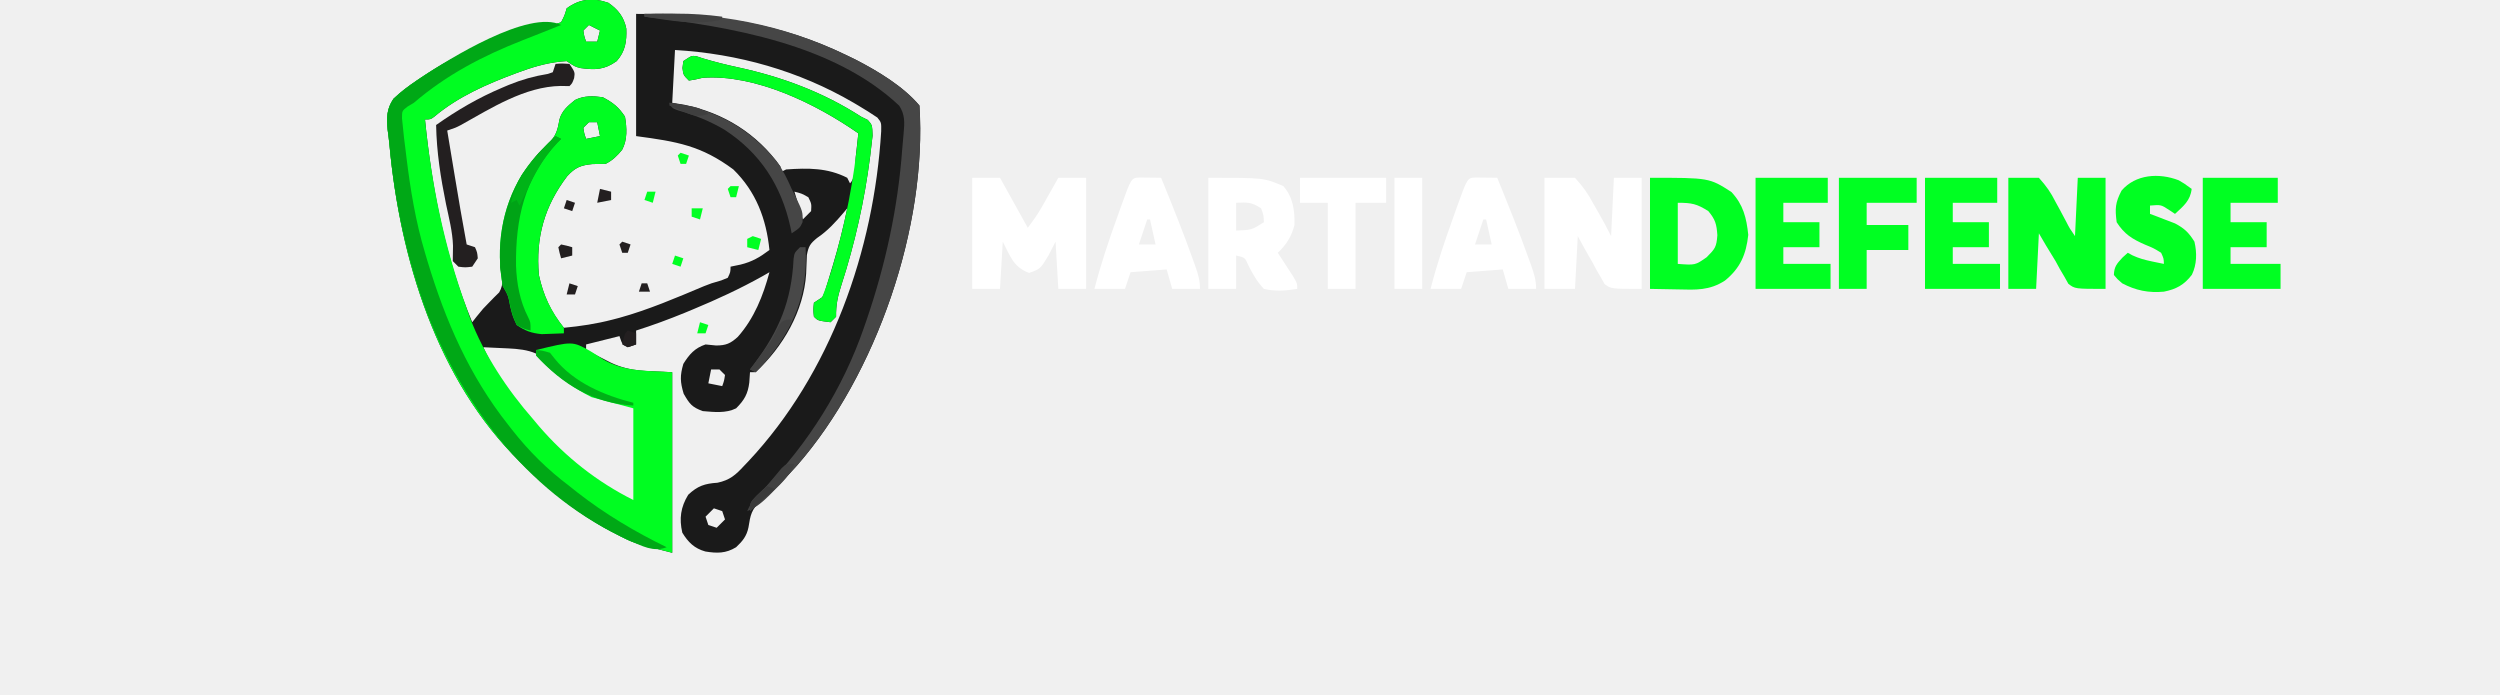
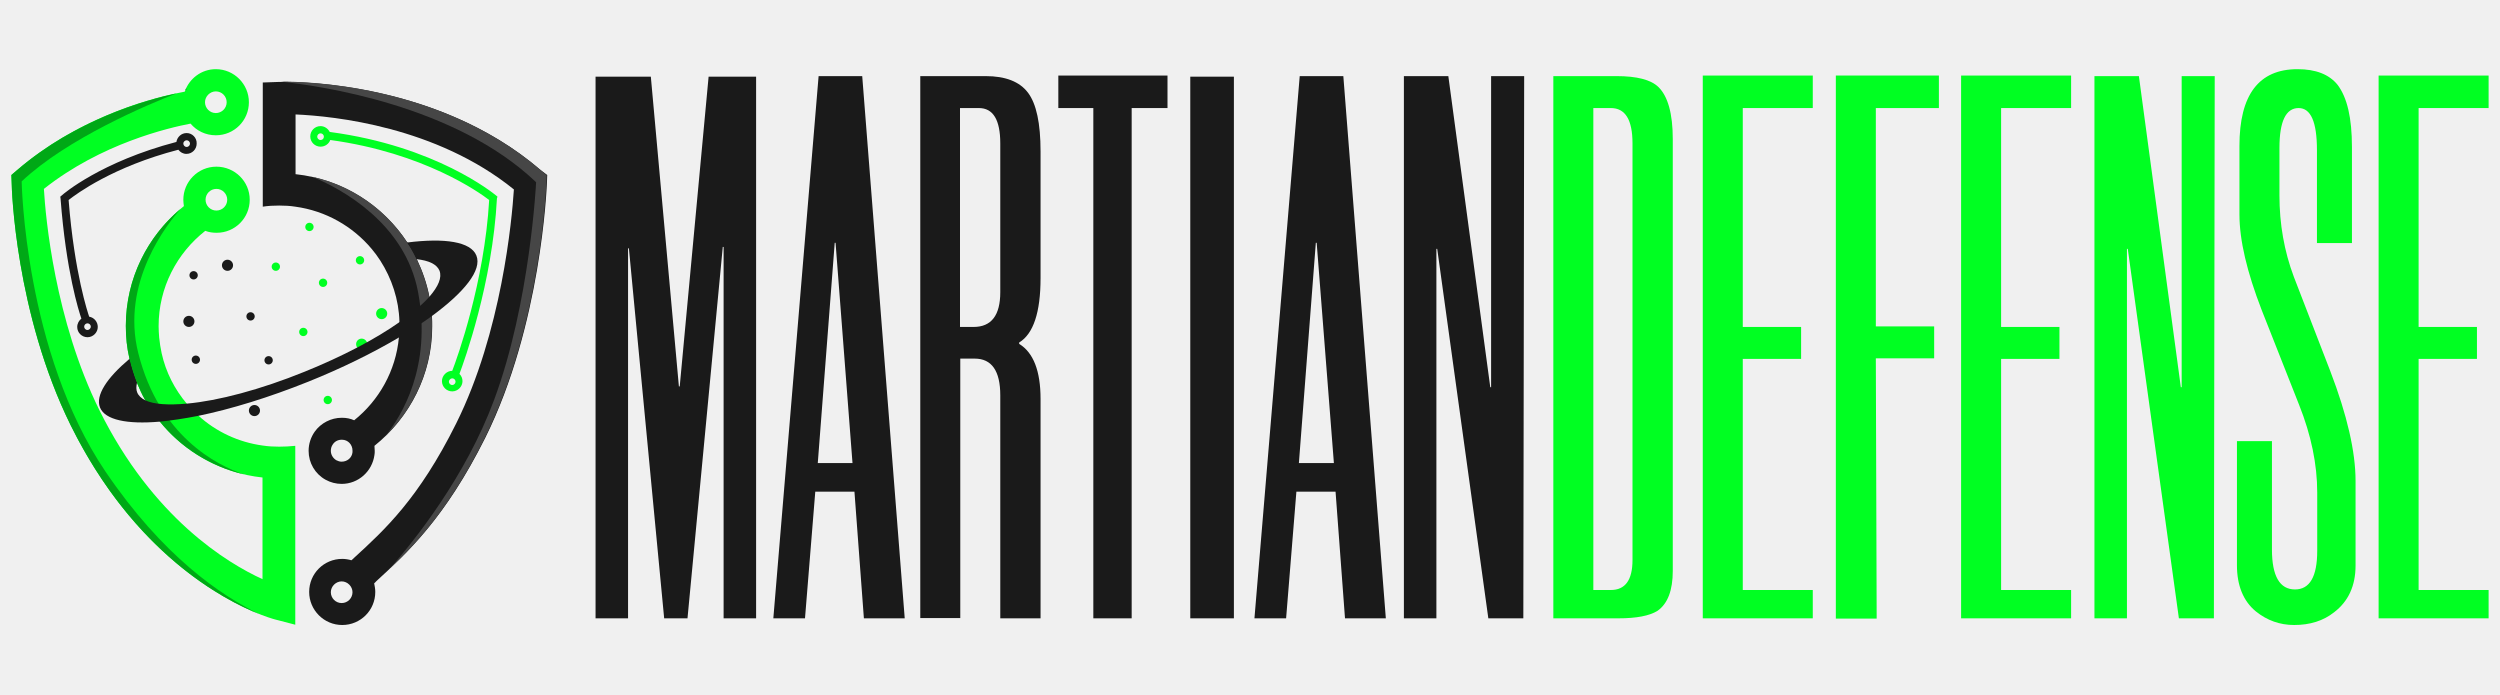
- <svg xmlns="http://www.w3.org/2000/svg" version="1.1" width="900" height="250">
+ <svg xmlns="http://www.w3.org/2000/svg" version="1.1" id="Layer_1" x="0px" y="0px" width="900px" height="250px" viewBox="0 0 900 250" style="enable-background:new 0 0 900 250;" xml:space="preserve">
+   <style type="text/css">
+ 	.st0{fill:#1A1A1A;}
+ 	.st1{fill:#00FF22;}
+ 	.st2{fill:#00A816;}
+ 	.st3{fill:#464646;}
+ </style>
  <g>
-     <path d="M0 0 C3.491 2.413 5.61 5.095 6.469 9.289 C6.654 13.901 6.139 17.443 3 21 C-1.45 24.179 -4.752 24.193 -9.949 23.52 C-12 23 -12 23 -15 21 C-20.681 21.331 -25.672 22.632 -31 24.562 C-32.09 24.954 -32.09 24.954 -33.203 25.354 C-43.578 29.197 -54.099 33.788 -62.617 40.969 C-64 42 -64 42 -66 42 C-63.456 67.247 -58.77 91.464 -49 115 C-48.227 114.01 -48.227 114.01 -47.438 113 C-45 110 -45 110 -43.141 108.133 C-42.496 107.47 -41.852 106.808 -41.188 106.125 C-40.562 105.509 -39.937 104.893 -39.293 104.258 C-37.399 100.95 -38.314 98.687 -39 95 C-39.233 79.246 -35.429 66.143 -25 54 C-23.891 52.921 -22.768 51.855 -21.625 50.812 C-18.69 47.668 -18.313 45.96 -17.559 41.898 C-16.627 38.732 -14.479 37.045 -12 35 C-8.787 33.394 -5.485 33.521 -2 34 C1.752 36.015 3.636 37.455 6 41 C6.666 45.075 6.945 49.244 4.949 52.953 C3.187 55.095 1.492 56.754 -1 58 C-2.562 58.026 -4.125 58.046 -5.688 58.062 C-9.912 58.464 -11.944 59.291 -14.812 62.438 C-23.029 73.251 -26.174 84.493 -25 98 C-23.407 105.338 -20.743 111.202 -16 117 C-10.015 116.429 -4.317 115.58 1.5 114.062 C2.292 113.856 3.083 113.65 3.899 113.438 C14.414 110.536 24.43 106.225 34.471 102.006 C37 101 37 101 40.668 99.949 C41.438 99.636 42.207 99.323 43 99 C43.969 96.968 43.969 96.968 44 95 C45.794 94.629 45.794 94.629 47.625 94.25 C51.794 93.226 54.582 91.563 58 89 C56.868 77.815 53.179 67.997 45 60 C33.403 51.409 24.773 49.97 10 48 C10 33.48 10 18.96 10 4 C37.829 4 61.244 6.95 86 19 C86.996 19.483 87.993 19.967 89.02 20.465 C96.968 24.57 106.185 30.067 112 37 C114.871 80.455 96.496 133.916 67.941 166.559 C63.845 171.113 59.777 175.541 54.875 179.25 C51.475 182.503 51.155 184.398 50.445 188.883 C49.777 192.061 48.333 193.801 46 196 C42.28 198.274 39.111 198.217 34.93 197.539 C30.955 196.429 28.73 194.195 26.625 190.75 C25.471 185.672 26.04 181.577 28.75 177.125 C32.117 173.945 34.699 173.086 39.305 172.781 C43.729 171.846 45.848 169.959 48.812 166.75 C49.325 166.214 49.838 165.677 50.366 165.124 C80.044 133.492 95.617 89.149 98.227 46.277 C98.286 43.113 98.286 43.113 96.848 41.32 C94.594 39.811 92.342 38.372 90 37 C89.42 36.657 88.84 36.314 88.243 35.96 C68.6 24.498 46.702 18.335 24 17 C23.67 23.27 23.34 29.54 23 36 C24.402 36.227 25.805 36.454 27.25 36.688 C41.477 39.601 53.534 47.058 62 59 C62 59.66 62 60.32 62 61 C62.66 60.67 63.32 60.34 64 60 C71.875 59.463 78.885 59.373 86 63 C86.33 63.66 86.66 64.32 87 65 C89.145 62.855 88.74 58.416 89.062 55.438 C89.153 54.631 89.244 53.825 89.338 52.994 C89.562 50.997 89.782 48.998 90 47 C74.765 36.381 52.982 25.676 34 27 C33.093 27.206 32.185 27.413 31.25 27.625 C30.136 27.811 30.136 27.811 29 28 C27 26 27 26 26.688 23.5 C26.791 22.675 26.894 21.85 27 21 C30 19 30 19 31.75 19.25 C32.492 19.497 33.235 19.745 34 20 C38.205 21.254 42.402 22.328 46.694 23.241 C62.54 26.681 77.345 32.19 91 41 C92.191 41.59 92.191 41.59 93.406 42.191 C95 44 95 44 95.129 47.824 C94.966 49.448 94.775 51.069 94.562 52.688 C94.459 53.566 94.356 54.444 94.249 55.35 C92.246 71.095 88.789 86.58 83.88 101.67 C82.601 105.646 81.913 108.79 82 113 C81.34 113.66 80.68 114.32 80 115 C75.444 114.444 75.444 114.444 74 113 C73.75 110.562 73.75 110.562 74 108 C74.99 107.34 75.98 106.68 77 106 C77.908 104.212 77.908 104.212 78.5 102.105 C78.746 101.32 78.992 100.535 79.246 99.726 C79.495 98.888 79.744 98.051 80 97.188 C80.391 95.913 80.391 95.913 80.79 94.612 C82.842 87.806 84.574 80.967 86 74 C85.576 74.508 85.152 75.016 84.715 75.539 C81.704 79.073 78.978 82.079 75.125 84.688 C72.674 86.699 72.067 87.639 71.48 90.805 C71.366 93.034 71.278 95.265 71.215 97.496 C70.388 110.981 62.851 123.928 53 133 C52.34 133 51.68 133 51 133 C50.917 134.217 50.835 135.434 50.75 136.688 C50.247 140.795 48.97 143.03 46 146 C42.305 147.847 38.041 147.338 34 147 C30.075 145.58 29.223 144.386 27.125 140.75 C25.846 136.486 25.759 134.265 27 130 C29.13 126.591 31.089 124.304 35 123 C36.856 123.186 36.856 123.186 38.75 123.375 C42.314 123.388 44.003 122.663 46.625 120.25 C52.501 113.634 55.752 105.442 58 97 C57.196 97.461 56.391 97.923 55.562 98.398 C47.471 102.927 39.187 106.754 30.625 110.312 C29.111 110.943 29.111 110.943 27.566 111.585 C21.773 113.96 15.963 116.093 10 118 C10 119.65 10 121.3 10 123 C8.515 123.495 8.515 123.495 7 124 C5 123 5 123 4 120 C0.04 120.99 -3.92 121.98 -8 123 C-8 123.66 -8 124.32 -8 125 C-6.086 125.984 -4.169 126.962 -2.25 127.938 C-1.183 128.483 -0.115 129.028 0.984 129.59 C8.425 133.069 14.013 132.401 23 133 C23 154.45 23 175.9 23 198 C9.008 194.502 9.008 194.502 3.062 191.375 C2.39 191.028 1.717 190.681 1.024 190.323 C-10.669 184.141 -20.553 176.188 -30 167 C-30.563 166.459 -31.125 165.917 -31.705 165.359 C-61.697 136.06 -75.075 91.99 -78.788 51.228 C-78.963 49.385 -79.198 47.549 -79.449 45.715 C-79.822 41.374 -79.861 38.271 -77.367 34.59 C-74.735 32.06 -72.026 30.047 -69 28 C-68.405 27.595 -67.81 27.191 -67.196 26.774 C-52.909 17.26 -36.591 10.192 -19.52 7.863 C-18.688 7.578 -17.857 7.294 -17 7 C-15.74 4.573 -15.74 4.573 -15 2 C-10.223 -1.495 -5.509 -1.905 0 0 Z M-7 8 C-7.66 8.66 -8.32 9.32 -9 10 C-8.681 12.108 -8.681 12.108 -8 14 C-6.68 14 -5.36 14 -4 14 C-3.67 12.68 -3.34 11.36 -3 10 C-4.32 9.34 -5.64 8.68 -7 8 Z M-7 43 C-7.66 43.66 -8.32 44.32 -9 45 C-8.681 47.108 -8.681 47.108 -8 49 C-6.35 48.67 -4.7 48.34 -3 48 C-3.33 46.35 -3.66 44.7 -4 43 C-4.99 43 -5.98 43 -7 43 Z M67 68 C67.99 71.3 68.98 74.6 70 78 C70.99 77.01 71.98 76.02 73 75 C73.162 72.394 73.162 72.394 72 70 C69.524 68.625 69.524 68.625 67 68 Z M-45 124 C-34.481 147.373 -15.312 166.704 7 179 C7.99 179.33 8.98 179.66 10 180 C10 168.78 10 157.56 10 146 C5.605 144.532 5.605 144.532 1.176 143.176 C-7.775 140.477 -16.224 136.783 -22 129.188 C-26.644 124.022 -34.613 124.615 -41.09 124.191 C-42.38 124.128 -43.671 124.065 -45 124 Z M37 132 C36.67 133.65 36.34 135.3 36 137 C38.475 137.495 38.475 137.495 41 138 C41.681 136.108 41.681 136.108 42 134 C41.34 133.34 40.68 132.68 40 132 C39.01 132 38.02 132 37 132 Z M38 182 C37.01 182.99 36.02 183.98 35 185 C35.33 185.99 35.66 186.98 36 188 C36.99 188.33 37.98 188.66 39 189 C39.99 188.01 40.98 187.02 42 186 C41.67 185.01 41.34 184.02 41 183 C40.01 182.67 39.02 182.34 38 182 Z " fill="#1A1A1A" transform="translate(219,1)" />
-     <path d="M0 0 C3.491 2.413 5.61 5.095 6.469 9.289 C6.654 13.901 6.139 17.443 3 21 C-1.45 24.179 -4.752 24.193 -9.949 23.52 C-12 23 -12 23 -15 21 C-20.681 21.331 -25.672 22.632 -31 24.562 C-32.09 24.954 -32.09 24.954 -33.203 25.354 C-43.578 29.197 -54.099 33.788 -62.617 40.969 C-64 42 -64 42 -66 42 C-63.618 65.644 -59.093 87.645 -51 110 C-50.613 111.105 -50.227 112.209 -49.828 113.348 C-44.779 126.647 -36.343 139.344 -27 150 C-26.317 150.815 -25.634 151.629 -24.93 152.469 C-15.43 163.501 -4.032 172.484 9 179 C9 168.11 9 157.22 9 146 C4.05 144.68 -0.9 143.36 -6 142 C-13.611 138.15 -20.138 133.236 -26 127 C-26 126.34 -26 125.68 -26 125 C-12.922 121.816 -12.922 121.816 -6.594 125.34 C-4.918 126.372 -3.26 127.433 -1.625 128.527 C6.288 132.966 13.879 132.392 23 133 C23 154.45 23 175.9 23 198 C9.008 194.502 9.008 194.502 3.062 191.375 C2.39 191.028 1.717 190.681 1.024 190.323 C-10.669 184.141 -20.553 176.188 -30 167 C-30.563 166.459 -31.125 165.917 -31.705 165.359 C-61.697 136.06 -75.075 91.99 -78.788 51.228 C-78.963 49.385 -79.198 47.549 -79.449 45.715 C-79.822 41.374 -79.861 38.271 -77.367 34.59 C-74.735 32.06 -72.026 30.047 -69 28 C-68.405 27.595 -67.81 27.191 -67.196 26.774 C-52.909 17.26 -36.591 10.192 -19.52 7.863 C-18.688 7.578 -17.857 7.294 -17 7 C-15.74 4.573 -15.74 4.573 -15 2 C-10.223 -1.495 -5.509 -1.905 0 0 Z M-7 8 C-7.66 8.66 -8.32 9.32 -9 10 C-8.681 12.108 -8.681 12.108 -8 14 C-6.68 14 -5.36 14 -4 14 C-3.67 12.68 -3.34 11.36 -3 10 C-4.32 9.34 -5.64 8.68 -7 8 Z " fill="#00FD21" transform="translate(219,1)" />
-     <path d="M0 0 C3.752 2.015 5.636 3.455 8 7 C8.666 11.075 8.945 15.244 6.949 18.953 C5.187 21.095 3.492 22.754 1 24 C-0.562 24.026 -2.125 24.046 -3.688 24.062 C-7.912 24.464 -9.944 25.291 -12.812 28.438 C-21.029 39.251 -24.174 50.493 -23 64 C-21.391 71.41 -18.641 77.069 -14 83 C-14 83.66 -14 84.32 -14 85 C-15.708 85.082 -17.416 85.14 -19.125 85.188 C-20.076 85.222 -21.028 85.257 -22.008 85.293 C-25.728 84.929 -27.91 84.116 -31 82 C-32.426 78.898 -32.426 78.898 -33.312 75.375 C-34.053 71.379 -34.053 71.379 -36 68 C-38.555 54.159 -36.475 39.956 -29.102 27.895 C-26.24 23.833 -23.297 20.161 -19.625 16.812 C-16.69 13.668 -16.313 11.96 -15.559 7.898 C-14.627 4.732 -12.479 3.045 -10 1 C-6.787 -0.606 -3.485 -0.479 0 0 Z M-5 9 C-5.66 9.66 -6.32 10.32 -7 11 C-6.681 13.108 -6.681 13.108 -6 15 C-4.35 14.67 -2.7 14.34 -1 14 C-1.33 12.35 -1.66 10.7 -2 9 C-2.99 9 -3.98 9 -5 9 Z " fill="#00FD21" transform="translate(217,35)" />
-     <path d="M0 0 C-0.525 0.208 -1.049 0.415 -1.59 0.629 C-3.297 1.308 -5.003 1.992 -6.707 2.68 C-9.095 3.637 -11.488 4.578 -13.887 5.508 C-28.263 11.158 -41.216 17.906 -53 28 C-53.749 28.449 -54.498 28.897 -55.27 29.359 C-57.276 30.907 -57.276 30.907 -57.277 33.617 C-57.165 34.692 -57.053 35.767 -56.938 36.875 C-56.744 38.747 -56.744 38.747 -56.547 40.656 C-56.367 42.104 -56.185 43.552 -56 45 C-55.903 45.81 -55.805 46.619 -55.705 47.453 C-54.273 59.196 -52.39 70.648 -49 82 C-48.709 82.982 -48.418 83.965 -48.118 84.977 C-41.604 106.563 -33.058 126.255 -19 144 C-18.562 144.562 -18.124 145.123 -17.672 145.702 C-11.513 153.534 -4.989 159.977 3 166 C3.911 166.726 4.823 167.451 5.762 168.199 C15.718 175.982 26.637 182.479 38 188 C33.083 189.87 29.245 187.519 24.629 185.637 C-10.353 169.859 -34.548 138.802 -48.285 103.635 C-55.508 84.268 -59.914 63.803 -61.788 43.228 C-61.963 41.385 -62.198 39.549 -62.449 37.715 C-62.822 33.374 -62.861 30.271 -60.367 26.59 C-57.735 24.06 -55.026 22.047 -52 20 C-51.405 19.595 -50.81 19.191 -50.196 18.774 C-40.604 12.386 -11.551 -5.776 0 0 Z " fill="#00A816" transform="translate(202,9)" />
-     <path d="M0 0 C25.745 -0.786 49.786 3.701 73 15 C73.996 15.483 74.993 15.967 76.02 16.465 C83.968 20.57 93.185 26.067 99 33 C101.871 76.45 83.5 129.866 54.977 162.523 C49.679 168.424 44.175 174.005 38 179 C38 176 38 176 40.211 173.613 C41.131 172.751 42.052 171.889 43 171 C58.987 154.713 71.547 134.577 79 113 C79.313 112.101 79.626 111.202 79.949 110.275 C86.791 90.288 91.253 69.808 92.799 48.714 C92.942 46.78 93.116 44.849 93.31 42.92 C93.658 39.156 93.835 36.267 91.707 33.039 C68.143 10.831 30.719 4.566 0 1 C0 0.67 0 0.34 0 0 Z " fill="#464646" transform="translate(232,5)" />
-     <path d="M0 0 C0.743 0.247 1.485 0.495 2.25 0.75 C6.455 2.004 10.652 3.078 14.944 3.991 C30.79 7.431 45.595 12.94 59.25 21.75 C60.044 22.143 60.838 22.536 61.656 22.941 C63.25 24.75 63.25 24.75 63.379 28.574 C63.216 30.198 63.025 31.819 62.812 33.438 C62.709 34.316 62.606 35.194 62.499 36.1 C60.496 51.845 57.039 67.33 52.13 82.42 C50.851 86.396 50.163 89.54 50.25 93.75 C49.59 94.41 48.93 95.07 48.25 95.75 C43.694 95.194 43.694 95.194 42.25 93.75 C42 91.312 42 91.312 42.25 88.75 C43.24 88.09 44.23 87.43 45.25 86.75 C46.354 84.014 47.276 81.378 48.125 78.562 C48.382 77.726 48.639 76.89 48.903 76.028 C53.613 60.23 56.774 44.163 58.25 27.75 C43.015 17.131 21.232 6.426 2.25 7.75 C1.343 7.956 0.435 8.162 -0.5 8.375 C-1.242 8.499 -1.985 8.623 -2.75 8.75 C-4.75 6.75 -4.75 6.75 -5.062 4.25 C-4.959 3.425 -4.856 2.6 -4.75 1.75 C-1.75 -0.25 -1.75 -0.25 0 0 Z " fill="#00FF22" transform="translate(250.75,20.25)" />
-     <path d="M0 0 C2.375 -0.188 2.375 -0.188 5 0 C7 3 7 3 6.688 5.125 C6 7 6 7 5 8 C3.445 7.973 3.445 7.973 1.859 7.945 C-10.998 8.127 -23.238 15.961 -34.153 22.048 C-36 23 -36 23 -39 24 C-38.326 28.071 -37.65 32.142 -36.974 36.213 C-36.744 37.593 -36.516 38.973 -36.287 40.353 C-34.924 48.581 -33.526 56.8 -32 65 C-31.01 65.33 -30.02 65.66 -29 66 C-28.188 67.875 -28.188 67.875 -28 70 C-28.66 70.99 -29.32 71.98 -30 73 C-32.5 73.312 -32.5 73.312 -35 73 C-35.66 72.34 -36.32 71.68 -37 71 C-36.985 69.164 -36.964 67.328 -36.918 65.493 C-37.085 60.392 -38.39 55.417 -39.438 50.438 C-41.366 40.92 -42.824 31.717 -43 22 C-35.407 16.649 -27.763 12.174 -19.188 8.562 C-18.412 8.233 -17.637 7.904 -16.839 7.564 C-12.18 5.666 -7.715 4.402 -2.743 3.605 C-2.168 3.406 -1.593 3.206 -1 3 C-0.67 2.01 -0.34 1.02 0 0 Z " fill="#231F20" transform="translate(200,23)" />
-     <path d="M0 0 C0.66 0.33 1.32 0.66 2 1 C1.564 1.438 1.129 1.877 0.68 2.328 C-11.189 14.968 -14.442 29.825 -14.227 46.68 C-14.005 53.034 -12.831 59.449 -9.898 65.137 C-9 67 -9 67 -9 70 C-11.359 69.41 -11.359 69.41 -14 68 C-15.328 64.996 -15.328 64.996 -16.25 61.438 C-17.024 57.409 -17.024 57.409 -19 54 C-21.555 40.159 -19.475 25.956 -12.102 13.895 C-8.504 8.788 -4.582 4.239 0 0 Z " fill="#00A316" transform="translate(200,49)" />
-     <path d="M0 0 C15.921 2.1 28.227 8.611 38.543 21.004 C40.84 24.151 42.437 27.446 44 31 C44.384 31.768 44.768 32.537 45.164 33.328 C48.017 39.19 48.017 39.19 47.938 42.938 C47 45 47 45 44 47 C43.853 46.261 43.706 45.523 43.555 44.762 C40.234 29.744 32.706 18.05 19.688 9.625 C14.397 6.534 9.158 4.439 3.266 2.789 C1 2 1 2 0 0 Z " fill="#464646" transform="translate(241,37)" />
-     <path d="M0 0 C0.66 0 1.32 0 2 0 C2.983 16.683 -2.075 29.154 -12.938 41.688 C-13.951 42.799 -14.968 43.906 -16 45 C-16.66 44.67 -17.32 44.34 -18 44 C-17.469 43.299 -16.938 42.597 -16.391 41.875 C-7.495 29.927 -3.03 19.256 -2.309 4.18 C-2 2 -2 2 0 0 Z " fill="#484848" transform="translate(288,89)" />
-     <path d="M0 0 C2.25 0.188 2.25 0.188 5 1 C5.557 1.701 6.114 2.402 6.688 3.125 C13.647 11.777 24.483 16.315 35 19 C35 19.33 35 19.66 35 20 C20.768 19.288 9.502 12.387 0 2 C0 1.34 0 0.68 0 0 Z " fill="#00B017" transform="translate(193,126)" />
-     <path d="M0 0 C0.66 0.33 1.32 0.66 2 1 C1.564 1.438 1.129 1.877 0.68 2.328 C-4.612 7.964 -7.779 14.019 -11 21 C-11.661 22.336 -12.326 23.67 -13 25 C-13.33 24.34 -13.66 23.68 -14 23 C-14.66 23.33 -15.32 23.66 -16 24 C-14.269 14.263 -7.071 6.541 0 0 Z " fill="#00B317" transform="translate(200,49)" />
-     <path d="M0 0 C-1.423 4.056 -3.386 7.175 -5.938 10.625 C-6.972 12.037 -6.972 12.037 -8.027 13.477 C-9.597 15.484 -11.143 17.266 -13 19 C-13.66 18.67 -14.32 18.34 -15 18 C-14.457 17.276 -13.915 16.551 -13.355 15.805 C-12.64 14.838 -11.925 13.871 -11.188 12.875 C-10.48 11.924 -9.772 10.972 -9.043 9.992 C-6.921 7.034 -6.921 7.034 -5.363 3.695 C-3.844 0.693 -3.344 0 0 0 Z " fill="#414141" transform="translate(285,115)" />
-     <path d="M0 0 C-1.602 3.976 -4.374 6.671 -7.375 9.625 C-7.857 10.115 -8.339 10.605 -8.836 11.109 C-11.372 13.632 -13.662 15.655 -17 17 C-15.428 13.142 -12.955 10.89 -10 8 C-8.197 5.873 -6.413 3.734 -4.648 1.574 C-3 0 -3 0 0 0 Z " fill="#414141" transform="translate(286,167)" />
-     <path d="M0 0 C2.979 -0.027 5.958 -0.047 8.938 -0.062 C9.768 -0.071 10.599 -0.079 11.455 -0.088 C17.052 -0.11 22.447 0.288 28 1 C28 1.33 28 1.66 28 2 C18.698 4.326 9.309 2.358 0 1 C0 0.67 0 0.34 0 0 Z " fill="#414141" transform="translate(232,5)" />
-     <path d="M0 0 C1.772 0.283 3.543 0.577 5.312 0.875 C6.299 1.037 7.285 1.2 8.301 1.367 C11 2 11 2 14 4 C10.31 5.371 8.291 4.6 4.75 3.062 C3.858 2.682 2.966 2.302 2.047 1.91 C1.371 1.61 0.696 1.309 0 1 C0 0.67 0 0.34 0 0 Z " fill="#3F3F3F" transform="translate(241,37)" />
-     <path d="M0 0 C0.99 0.33 1.98 0.66 3 1 C3 2.32 3 3.64 3 5 C2.01 5.33 1.02 5.66 0 6 C-0.66 5.67 -1.32 5.34 -2 5 C-1.125 1.125 -1.125 1.125 0 0 Z " fill="#231F20" transform="translate(226,119)" />
-     <path d="M0 0 C0.99 0.33 1.98 0.66 3 1 C0.03 3.64 -2.94 6.28 -6 9 C-6 6 -6 6 -3.562 3.375 C-2.717 2.591 -1.871 1.808 -1 1 C-0.67 0.67 -0.34 0.34 0 0 Z " fill="#3A3A3A" transform="translate(276,175)" />
-     <path d="M0 0 C1.98 0.495 1.98 0.495 4 1 C4 1.99 4 2.98 4 4 C2.35 4.33 0.7 4.66 -1 5 C-0.67 3.35 -0.34 1.7 0 0 Z " fill="#231F20" transform="translate(216,68)" />
-     <path d="M0 0 C2.062 0.438 2.062 0.438 4 1 C4 1.99 4 2.98 4 4 C2.68 4.33 1.36 4.66 0 5 C-0.562 3.062 -0.562 3.062 -1 1 C-0.67 0.67 -0.34 0.34 0 0 Z " fill="#231F20" transform="translate(202,88)" />
-     <path d="M0 0 C0.99 0.33 1.98 0.66 3 1 C2.67 2.32 2.34 3.64 2 5 C0.68 4.67 -0.64 4.34 -2 4 C-2 3.01 -2 2.02 -2 1 C-1.34 0.67 -0.68 0.34 0 0 Z " fill="#00FF22" transform="translate(271,85)" />
-     <path d="M0 0 C1.32 0 2.64 0 4 0 C3.67 1.32 3.34 2.64 3 4 C2.01 3.67 1.02 3.34 0 3 C0 2.01 0 1.02 0 0 Z " fill="#00FF22" transform="translate(249,75)" />
-     <path d="M0 0 C0.99 0.33 1.98 0.66 3 1 C2.67 1.99 2.34 2.98 2 4 C1.01 4 0.02 4 -1 4 C-0.67 2.68 -0.34 1.36 0 0 Z " fill="#00FF22" transform="translate(252,116)" />
-     <path d="M0 0 C0.99 0.33 1.98 0.66 3 1 C2.67 1.99 2.34 2.98 2 4 C1.01 4 0.02 4 -1 4 C-0.67 2.68 -0.34 1.36 0 0 Z " fill="#231F20" transform="translate(205,102)" />
-     <path d="M0 0 C0.99 0 1.98 0 3 0 C2.67 1.32 2.34 2.64 2 4 C1.01 3.67 0.02 3.34 -1 3 C-0.67 2.01 -0.34 1.02 0 0 Z " fill="#00FF22" transform="translate(233,69)" />
-     <path d="M0 0 C0.99 0.33 1.98 0.66 3 1 C2.67 1.99 2.34 2.98 2 4 C1.01 3.67 0.02 3.34 -1 3 C-0.67 2.01 -0.34 1.02 0 0 Z " fill="#00FF22" transform="translate(243,92)" />
-     <path d="M0 0 C0.99 0.33 1.98 0.66 3 1 C2.67 1.99 2.34 2.98 2 4 C1.01 3.67 0.02 3.34 -1 3 C-0.67 2.01 -0.34 1.02 0 0 Z " fill="#231F20" transform="translate(204,72)" />
-     <path d="M0 0 C0.99 0 1.98 0 3 0 C2.67 1.32 2.34 2.64 2 4 C1.34 4 0.68 4 0 4 C-0.33 3.01 -0.66 2.02 -1 1 C-0.67 0.67 -0.34 0.34 0 0 Z " fill="#00FF22" transform="translate(263,67)" />
-     <path d="M0 0 C0.66 0 1.32 0 2 0 C2.33 0.99 2.66 1.98 3 3 C1.68 3 0.36 3 -1 3 C-0.67 2.01 -0.34 1.02 0 0 Z " fill="#231F20" transform="translate(231,102)" />
-     <path d="M0 0 C0.99 0.33 1.98 0.66 3 1 C2.67 1.99 2.34 2.98 2 4 C1.34 4 0.68 4 0 4 C-0.33 3.01 -0.66 2.02 -1 1 C-0.67 0.67 -0.34 0.34 0 0 Z " fill="#231F20" transform="translate(224,87)" />
-     <path d="M0 0 C0.99 0.33 1.98 0.66 3 1 C2.67 1.99 2.34 2.98 2 4 C1.34 4 0.68 4 0 4 C-0.33 3.01 -0.66 2.02 -1 1 C-0.67 0.67 -0.34 0.34 0 0 Z " fill="#00FF22" transform="translate(245,55)" />
-   </g>
-   <g transform="translate(350, -150)">
-     <path d="M0 0 C3.3 0 6.6 0 10 0 C13.3 5.94 16.6 11.88 20 18 C21.905 15.461 23.513 13.255 25.043 10.547 C25.57 9.619 25.57 9.619 26.107 8.672 C26.464 8.038 26.82 7.403 27.188 6.75 C27.74 5.775 27.74 5.775 28.303 4.781 C29.204 3.189 30.102 1.595 31 0 C34.3 0 37.6 0 41 0 C41 13.2 41 26.4 41 40 C37.7 40 34.4 40 31 40 C30.67 34.39 30.34 28.78 30 23 C29.154 24.65 28.309 26.3 27.438 28 C24.513 32.817 24.513 32.817 20.5 34.25 C14.899 32.25 13.66 28.191 11 23 C10.67 28.61 10.34 34.22 10 40 C6.7 40 3.4 40 0 40 C0 26.8 0 13.6 0 0 Z " fill="#FFFFFF" transform="translate(0,214)" />
-     <path d="M0 0 C1.375 0.017 1.375 0.017 2.777 0.035 C3.696 0.044 4.616 0.053 5.562 0.062 C6.273 0.074 6.983 0.086 7.715 0.098 C11.711 9.891 15.666 19.694 19.215 29.66 C19.47 30.367 19.724 31.074 19.987 31.802 C21.005 34.704 21.715 36.998 21.715 40.098 C18.415 40.098 15.115 40.098 11.715 40.098 C10.725 36.633 10.725 36.633 9.715 33.098 C3.28 33.593 3.28 33.593 -3.285 34.098 C-3.945 36.078 -4.605 38.058 -5.285 40.098 C-8.915 40.098 -12.545 40.098 -16.285 40.098 C-14.04 31.368 -11.22 22.948 -8.16 14.473 C-7.7 13.182 -7.241 11.892 -6.781 10.602 C-3.023 0.129 -3.023 0.129 0 0 Z M2.715 15.098 C1.725 18.068 0.735 21.038 -0.285 24.098 C1.695 24.098 3.675 24.098 5.715 24.098 C5.055 21.128 4.395 18.158 3.715 15.098 C3.385 15.098 3.055 15.098 2.715 15.098 Z " fill="#FFFFFF" transform="translate(60.28516,213.9023)" />
-     <path d="M0 0 C20 0 20 0 27 3 C30.495 6.961 31.159 11.843 31 17 C29.97 21.12 28.085 24.106 25 27 C25.505 27.771 26.011 28.542 26.531 29.336 C27.181 30.339 27.831 31.342 28.5 32.375 C29.15 33.373 29.799 34.37 30.469 35.398 C32 38 32 38 32 40 C27.821 40.679 24.147 40.964 20 40 C17.521 37.34 16.03 34.747 14.402 31.504 C13.196 28.691 13.196 28.691 10 28 C10 31.96 10 35.92 10 40 C6.7 40 3.4 40 0 40 C0 26.8 0 13.6 0 0 Z M10 9 C10 12.3 10 15.6 10 19 C15.585 18.801 15.585 18.801 20 16 C19.909 13.46 19.909 13.46 19 11 C15.565 8.71 14.015 8.822 10 9 Z " fill="#FFFFFF" transform="translate(85,214)" />
-     <path d="M0 0 C10.23 0 20.46 0 31 0 C31 2.97 31 5.94 31 9 C27.37 9 23.74 9 20 9 C20 19.23 20 29.46 20 40 C16.7 40 13.4 40 10 40 C10 29.77 10 19.54 10 9 C6.7 9 3.4 9 0 9 C0 6.03 0 3.06 0 0 Z " fill="#FFFFFF" transform="translate(118,214)" />
-     <path d="M0 0 C3.3 0 6.6 0 10 0 C10 13.2 10 26.4 10 40 C6.7 40 3.4 40 0 40 C0 26.8 0 13.6 0 0 Z " fill="#FFFFFF" transform="translate(152,214)" />
-     <path d="M0 0 C1.375 0.017 1.375 0.017 2.777 0.035 C3.696 0.044 4.616 0.053 5.562 0.062 C6.273 0.074 6.983 0.086 7.715 0.098 C11.711 9.891 15.666 19.694 19.215 29.66 C19.47 30.367 19.724 31.074 19.987 31.802 C21.005 34.704 21.715 36.998 21.715 40.098 C18.415 40.098 15.115 40.098 11.715 40.098 C10.725 36.633 10.725 36.633 9.715 33.098 C3.28 33.593 3.28 33.593 -3.285 34.098 C-3.945 36.078 -4.605 38.058 -5.285 40.098 C-8.915 40.098 -12.545 40.098 -16.285 40.098 C-14.04 31.368 -11.22 22.948 -8.16 14.473 C-7.7 13.182 -7.241 11.892 -6.781 10.602 C-3.023 0.129 -3.023 0.129 0 0 Z M2.715 15.098 C1.725 18.068 0.735 21.038 -0.285 24.098 C1.695 24.098 3.675 24.098 5.715 24.098 C5.055 21.128 4.395 18.158 3.715 15.098 C3.385 15.098 3.055 15.098 2.715 15.098 Z " fill="#FFFFFF" transform="translate(181.2852,213.9023)" />
-     <path d="M0 0 C3.63 0 7.26 0 11 0 C13.924 3.261 15.632 5.617 17.625 9.375 C18.139 10.264 18.654 11.154 19.184 12.07 C20.871 15.008 22.485 17.97 24 21 C24.33 14.07 24.66 7.14 25 0 C28.3 0 31.6 0 35 0 C35 13.2 35 26.4 35 40 C24 40 24 40 21.65 38.256 C21.205 37.46 20.759 36.664 20.301 35.844 C19.795 34.987 19.289 34.129 18.768 33.246 C18.287 32.34 17.807 31.434 17.312 30.5 C16.79 29.594 16.267 28.688 15.729 27.754 C14.449 25.523 13.219 23.264 12 21 C11.67 27.27 11.34 33.54 11 40 C7.37 40 3.74 40 0 40 C0 26.8 0 13.6 0 0 Z " fill="#FFFFFF" transform="translate(206,214)" />
-     <path d="M0 0 C21.324 0 21.324 0 29.312 5.125 C33.592 9.703 34.729 14.424 35.375 20.562 C34.614 27.537 32.553 32.48 27 37 C21.466 40.614 16.489 40.354 10.125 40.188 C6.784 40.126 3.442 40.064 0 40 C0 26.8 0 13.6 0 0 Z M10 9 C10 16.26 10 23.52 10 31 C16.283 31.48 16.283 31.48 20.375 28.625 C23.448 25.552 23.927 24.972 24.25 20.688 C23.98 16.701 23.537 15.045 21 12 C16.844 9.38 15.057 9 10 9 Z " fill="#00FF22" transform="translate(244,214)" />
-     <path d="M0 0 C8.58 0 17.16 0 26 0 C26 2.97 26 5.94 26 9 C20.72 9 15.44 9 10 9 C10 11.31 10 13.62 10 16 C14.29 16 18.58 16 23 16 C23 18.97 23 21.94 23 25 C18.71 25 14.42 25 10 25 C10 26.98 10 28.96 10 31 C15.61 31 21.22 31 27 31 C27 33.97 27 36.94 27 40 C18.09 40 9.18 40 0 40 C0 26.8 0 13.6 0 0 Z " fill="#00FF22" transform="translate(282,214)" />
-     <path d="M0 0 C9.24 0 18.48 0 28 0 C28 2.97 28 5.94 28 9 C22.06 9 16.12 9 10 9 C10 11.64 10 14.28 10 17 C14.95 17 19.9 17 25 17 C25 19.97 25 22.94 25 26 C20.05 26 15.1 26 10 26 C10 30.62 10 35.24 10 40 C6.7 40 3.4 40 0 40 C0 26.8 0 13.6 0 0 Z " fill="#00FF22" transform="translate(312,214)" />
-     <path d="M0 0 C8.58 0 17.16 0 26 0 C26 2.97 26 5.94 26 9 C20.72 9 15.44 9 10 9 C10 11.31 10 13.62 10 16 C14.29 16 18.58 16 23 16 C23 18.97 23 21.94 23 25 C18.71 25 14.42 25 10 25 C10 26.98 10 28.96 10 31 C15.61 31 21.22 31 27 31 C27 33.97 27 36.94 27 40 C18.09 40 9.18 40 0 40 C0 26.8 0 13.6 0 0 Z " fill="#00FF22" transform="translate(343,214)" />
-     <path d="M0 0 C3.63 0 7.26 0 11 0 C13.76 3.102 15.262 5.221 17.062 8.812 C17.521 9.646 17.979 10.479 18.451 11.338 C19.299 12.884 20.13 14.439 20.938 16.007 C22.074 18.217 22.074 18.217 24 21 C24.33 14.07 24.66 7.14 25 0 C28.3 0 31.6 0 35 0 C35 13.2 35 26.4 35 40 C24 40 24 40 21.605 38.164 C21.138 37.326 20.67 36.488 20.188 35.625 C19.387 34.271 19.387 34.271 18.57 32.891 C18.052 31.937 17.534 30.983 17 30 C15.858 28.122 14.713 26.247 13.562 24.375 C12.294 22.209 12.294 22.209 11 20 C10.67 26.6 10.34 33.2 10 40 C6.7 40 3.4 40 0 40 C0 26.8 0 13.6 0 0 Z " fill="#00FF22" transform="translate(373,214)" />
-     <path d="M0 0 C1.91 1.102 1.91 1.102 4.66 3.102 C4.188 7.35 1.694 9.301 -1.34 12.102 C-2.082 11.607 -2.825 11.112 -3.59 10.602 C-6.403 8.782 -6.403 8.782 -10.34 9.102 C-10.34 10.092 -10.34 11.082 -10.34 12.102 C-9.11 12.556 -9.11 12.556 -7.855 13.02 C-6.778 13.438 -5.7 13.857 -4.59 14.289 C-3.522 14.695 -2.455 15.101 -1.355 15.52 C2.052 17.307 3.629 18.85 5.66 22.102 C6.586 26.132 6.555 30.24 4.742 34.012 C1.962 37.674 -0.914 39.216 -5.34 40.102 C-10.858 40.613 -15.463 39.678 -20.34 37.102 C-22.078 35.617 -22.078 35.617 -23.34 34.102 C-23.243 31.098 -22.321 30.081 -20.277 27.852 C-19.638 27.274 -18.999 26.697 -18.34 26.102 C-17.778 26.408 -17.216 26.715 -16.637 27.031 C-14.276 28.131 -12.135 28.703 -9.59 29.227 C-8.791 29.394 -7.991 29.562 -7.168 29.734 C-6.565 29.856 -5.961 29.977 -5.34 30.102 C-5.394 28.177 -5.394 28.177 -6.34 26.102 C-8.969 24.475 -8.969 24.475 -12.152 23.164 C-16.789 21.136 -19.57 19.404 -22.34 15.102 C-22.964 10.188 -22.872 8.129 -20.59 3.727 C-15.529 -2.177 -7.125 -2.736 0 0 Z " fill="#00FF22" transform="translate(434.3398,214.8984)" />
-     <path d="M0 0 C8.91 0 17.82 0 27 0 C27 2.97 27 5.94 27 9 C21.39 9 15.78 9 10 9 C10 11.31 10 13.62 10 16 C14.29 16 18.58 16 23 16 C23 18.97 23 21.94 23 25 C18.71 25 14.42 25 10 25 C10 26.98 10 28.96 10 31 C15.94 31 21.88 31 28 31 C28 33.97 28 36.94 28 40 C18.76 40 9.52 40 0 40 C0 26.8 0 13.6 0 0 Z " fill="#00FF22" transform="translate(443,214)" />
+     <g>
+       <polygon class="st0" points="148.1,88 146.6,87.3 144.9,87.1 143.9,94.1 150,93.3 152.2,89.4   " />
+       <polygon class="st0" points="45.1,134.8 46.7,129.2 48,126.9 51.8,137 49.4,137.9 45.5,137.9   " />
+       <path class="st0" d="M126.9,162.8c-0.2,2-1.9,3.4-3.9,3.4c-0.7,0-1.3-0.2-1.9-0.5c-1.2-0.7-2-2-2-3.4c0-0.8,0.2-1.6,0.7-2.3    c0.7-1.1,1.9-1.7,3.2-1.7h0.1c2.2,0,3.8,1.8,3.8,3.9C126.9,162.4,126.9,162.6,126.9,162.8z M123,217.1c-2.2,0-3.9-1.8-3.9-3.9    s1.8-3.9,3.9-3.9s3.9,1.8,3.9,3.9S125.2,217.1,123,217.1z M67.2,47.9c-1.9,0-3.4,1.4-3.7,3.2c-27.1,7.1-40.7,18.7-41.2,19.2    l-0.6,0.5l0.1,0.7c2,26.3,6.6,40.6,7.5,43.2c-0.9,0.7-1.5,1.8-1.5,3c0,2.1,1.7,3.7,3.7,3.7s3.7-1.7,3.7-3.7c0-1.8-1.3-3.4-3.1-3.7    c-0.4-1.2-5.3-15.5-7.4-42c2.8-2.2,16-12,39.5-18.1c0.7,0.9,1.7,1.5,2.9,1.5c2.1,0,3.7-1.7,3.7-3.7C70.9,49.6,69.2,47.9,67.2,47.9    z M31.5,116.4c0.7,0,1.2,0.6,1.2,1.2s-0.6,1.2-1.2,1.2c-0.7,0-1.2-0.6-1.2-1.2S30.8,116.4,31.5,116.4z M67.2,52.9    c-0.7,0-1.2-0.6-1.2-1.2c0-0.7,0.6-1.2,1.2-1.2c0.7,0,1.2,0.6,1.2,1.2C68.4,52.3,67.9,52.9,67.2,52.9z M194.6,61.2    c-38.5-33.1-92.1-31.8-94.4-31.7l-5.6,0.2v44.7c1.9-0.3,3.9-0.4,5.9-0.4c2,0,3.9,0.1,5.8,0.4c11,1.5,20.7,7.1,27.5,15.2    c1.1,1.3,2.2,2.8,3.1,4.2c4.1,6.4,6.7,14,6.9,22.1c0,0.5,0,1,0,1.5c0,1.4-0.1,2.7-0.2,4.1c-1.1,12-7.2,22.7-16.1,29.8    c-1.3-0.6-2.8-0.9-4.3-0.9H123c-3.8,0-7.5,1.9-9.7,5c-1.4,2-2.2,4.4-2.2,6.9c0,4.3,2.3,8.3,6.1,10.4c1.8,1,3.8,1.5,5.8,1.5    c6,0,11-4.5,11.8-10.4c0.1-0.5,0.1-1,0.1-1.5c0-0.6-0.1-1.2-0.1-1.8c12.6-10.1,20.8-25.6,20.8-43c0-1.2,0-2.4-0.1-3.6    c-0.2-2.4-0.4-4.7-0.9-7c-0.9-4.7-2.5-9.3-4.5-13.5c-1-2.1-2.1-4.1-3.4-6c-8.8-13.5-23.5-22.9-40.3-24.7V41.2    c13.9,0.6,50.7,4.4,78.6,27c-0.7,10.9-4.4,51.4-20.8,84.3c-13.5,27.1-25.8,38.3-36.6,48.2c-0.4,0.4-0.7,0.7-1.1,1    c-1-0.3-2.1-0.5-3.3-0.5c-6.6,0-11.9,5.3-11.9,11.9c0,6.5,5.3,11.9,11.9,11.9c6.6,0,11.9-5.3,11.9-11.9c0-1.1-0.2-2.1-0.4-3.1    c0.3-0.2,0.5-0.5,0.8-0.8c11-10.1,24.7-22.6,39.2-51.6c20.1-40.4,22.1-89.8,22.2-91.8l0.1-2.8L194.6,61.2z" />
+       <g>
+         <circle class="st0" cx="69.7" cy="99.1" r="1.5" />
+         <circle class="st0" cx="90.2" cy="113.9" r="1.5" />
+         <circle class="st0" cx="70.5" cy="129.5" r="1.5" />
+         <circle class="st0" cx="96.7" cy="129.7" r="1.5" />
+         <circle class="st0" cx="81.9" cy="95.5" r="2" />
+         <circle class="st0" cx="68" cy="115.7" r="2" />
+         <circle class="st0" cx="91.6" cy="147.8" r="2" />
+       </g>
+       <g>
+         <circle class="st1" cx="118" cy="144" r="1.5" />
+         <circle class="st1" cx="109.2" cy="119.5" r="1.5" />
+         <circle class="st1" cx="116.3" cy="101.8" r="1.5" />
+         <circle class="st1" cx="129.6" cy="93.7" r="1.5" />
+         <circle class="st1" cx="99.3" cy="96" r="1.5" />
+         <circle class="st1" cx="111.4" cy="81.7" r="1.5" />
+         <circle class="st1" cx="137.4" cy="112.9" r="2" />
+         <circle class="st1" cx="130.2" cy="123.9" r="2" />
+       </g>
+       <path class="st1" d="M179.1,70.8l-0.6-0.5c-0.9-0.7-21.5-17.7-59.8-22.8c-0.6-1.2-1.9-2.1-3.3-2.1c-2.1,0-3.7,1.7-3.7,3.7    c0,2.1,1.7,3.7,3.7,3.7c1.6,0,3-1,3.5-2.4c33.7,4.6,53.7,18.9,57.2,21.6c-1.7,29.6-11.5,56.9-13.3,61.5c-2,0-3.7,1.7-3.7,3.7    c0,2.1,1.7,3.7,3.7,3.7s3.7-1.7,3.7-3.7c0-1-0.4-1.9-1.1-2.6c1.7-4.5,11.9-32.7,13.5-63.2L179.1,70.8z M115.4,50.4    c-0.7,0-1.2-0.6-1.2-1.2c0-0.7,0.6-1.2,1.2-1.2c0.7,0,1.2,0.6,1.2,1.2C116.6,49.9,116.1,50.4,115.4,50.4z M162.8,138.6    c-0.7,0-1.2-0.6-1.2-1.2s0.6-1.2,1.2-1.2c0.7,0,1.2,0.6,1.2,1.2S163.5,138.6,162.8,138.6z M77.9,68c2.2,0,3.9,1.8,3.9,3.9    c0,2.2-1.8,3.9-3.9,3.9c-2.2,0-3.9-1.8-3.9-3.9C74,69.8,75.7,68,77.9,68z M77.7,32.9c2.2,0,3.9,1.8,3.9,3.9c0,2.2-1.8,3.9-3.9,3.9    c-2.2,0-3.9-1.8-3.9-3.9C73.8,34.7,75.6,32.9,77.7,32.9z M100.5,160.8c-2,0-3.9-0.1-5.9-0.4c-8.8-1.2-16.8-5-23.1-10.7    c-1.5-1.4-2.9-2.8-4.2-4.3c-4.4-5.2-7.6-11.4-9.1-18.2c-0.4-1.9-0.7-3.7-0.9-5.7c-0.1-1.3-0.2-2.7-0.2-4.1    c0-13.9,6.6-26.3,16.8-34.3c1.3,0.5,2.6,0.7,4.1,0.7c6.6,0,11.9-5.3,11.9-11.9S84.5,60,77.9,60S66,65.4,66,71.9    c0,0.8,0.1,1.6,0.2,2.3c-12.7,10.1-20.9,25.7-20.9,43.1c0,4.1,0.4,8,1.3,11.8c0.7,3,1.6,5.9,2.7,8.7c0.9,2.1,1.8,4.2,2.9,6.1    c1.5,2.7,3.3,5.3,5.2,7.7c8.9,11.1,22.1,18.7,37.1,20.3v36.6c-12.7-5.8-39.5-22-58.7-60.8c-16.1-32.6-19.4-69.5-20-79.7    C36.5,51.6,60.8,46,68.6,44.5c2.2,2.6,5.4,4.2,9.1,4.2c6.6,0,11.9-5.3,11.9-11.9c0-6.5-5.3-11.9-11.9-11.9    c-5.2,0-9.6,3.4-11.2,8.1c-9.4,1.7-37,8.2-60.3,28.2L4.1,63l0.1,2.8c0,1.9,1.3,46.9,21.3,87.4c28.4,57.4,71.6,69.3,73.5,69.8    l7.3,1.9v-64.4C104.3,160.7,102.4,160.8,100.5,160.8z" />
+       <g>
+         <path class="st2" d="M38,169.8C8.8,126.6,7.8,65.3,7.8,65.3c16.4-15.5,45.7-27.8,55.8-31.7C52.4,36,27.4,43,6.2,61.2L4.1,63     l0.1,2.8c0,1.9,1.3,46.9,21.3,87.4c22.8,46,55.1,62.8,67.9,67.9C79.5,214.4,58.6,200.2,38,169.8z" />
+         <path class="st2" d="M67.2,32.2L67,31.8c-0.1,0.2-0.2,0.4-0.3,0.6C67,32.3,67.2,32.2,67.2,32.2z" />
+         <path class="st2" d="M49.8,127.2c-6.5-25.6,10.7-46.9,15.2-52c-12,10.1-19.7,25.2-19.7,42.1c0,4.1,0.4,8,1.3,11.8     c0.7,3,1.6,5.9,2.7,8.7c0.9,2.1,1.8,4.2,2.9,6.1c1.5,2.7,3.3,5.3,5.2,7.7c7.6,9.5,18.3,16.3,30.5,19.2     C77.9,167.5,57.3,156.9,49.8,127.2z" />
+       </g>
+       <g>
+         <path class="st3" d="M101.1,29.4c13.6,1.4,62.7,8.3,91.9,36.2c0,0-2.1,43.3-15.1,78.3c-10.3,27.8-28.8,50.8-37.3,60.5     c10-9.4,21.7-22.2,33.9-46.7c20.1-40.4,22.1-89.8,22.2-91.8l0.1-2.8l-2.1-1.8C158.2,29.9,108.5,29.3,101.1,29.4z" />
+         <path class="st3" d="M155.5,117.4c0-1.2,0-2.4-0.1-3.6c-0.2-2.4-0.5-4.7-0.9-7c-0.9-4.7-2.5-9.3-4.5-13.5c-1-2.1-2.1-4.1-3.4-6     c-7.7-11.8-19.8-20.5-34-23.6c10.3,4.3,33.2,16.6,37.9,41.4c5.1,27-6.1,44.8-11.6,51.7C149.2,146.7,155.5,132.8,155.5,117.4z" />
+       </g>
+       <path class="st0" d="M171.5,92c-2-5-11.4-6.4-24.9-4.7c1.3,1.9,2.4,3.9,3.4,6c4.4,0.5,7.2,1.8,8.2,4.1c1,2.5-0.4,5.7-3.6,9.4    c-2.5,2.8-6.1,5.9-10.7,9.1c-8.6,6.1-20.6,12.4-34.2,17.9c-16,6.5-31.2,10.5-42.4,11.5c-6.6,0.6-11.9,0.3-15-1.2    c-1.4-0.7-2.4-1.6-2.9-2.8c-0.4-1-0.4-2.1-0.1-3.4c-1.1-2.8-2-5.7-2.7-8.7c-8.2,6.9-12.3,13.2-10.6,17.5c1.8,4.5,9.8,6.1,21.4,5.1    c4.2-0.4,8.9-1.1,14-2.1c11.7-2.4,25.4-6.6,39.6-12.3c12.2-4.9,23.3-10.4,32.6-15.9c4.3-2.6,8.3-5.1,11.7-7.6    C167.2,105.2,173.6,97.2,171.5,92z" />
+     </g>
+     <g>
+       <path class="st0" d="M272.2,222.6h-11.7V88.9h-0.3l-12.7,133.7h-8.4L226.4,89.4h-0.3v133.2h-11.7v-195h19.9l10.1,111.5h0.3    l10.4-111.5h17.1V222.6z" />
+       <path class="st0" d="M325.7,222.6h-14.7l-3.4-45.6h-14.1l-3.7,45.6h-11.4l16.3-195.2h15.7L325.7,222.6z M306.9,166.7l-6.1-79.3    h-0.3l-6.1,79.3H306.9z" />
+       <path class="st0" d="M374.5,222.6h-14.4v-80.3c0-8.8-3.1-13.2-9.2-13.2h-5.2v93.4h-14.4V27.4h23.5c7.2,0,12.3,2,15.3,6    c3,4,4.5,11,4.5,21.1v45.6c0,12.4-2.6,20.1-7.7,23.2v0.5c5.1,3.1,7.7,9.7,7.7,19.8V222.6z M360.1,105.2V51.6    c0-8.5-2.6-12.7-7.7-12.7h-6.8v78.8h4.9C356.9,117.7,360.1,113.5,360.1,105.2z" />
+       <path class="st0" d="M420.3,38.9h-12.9v183.7h-13.8V38.9H381V27.2h39.3V38.9z" />
+       <path class="st0" d="M444.2,222.6h-15.7v-195h15.7V222.6z" />
+       <path class="st0" d="M498.9,222.6h-14.7l-3.4-45.6h-14.1l-3.7,45.6h-11.4l16.3-195.2h15.7L498.9,222.6z M480.2,166.7L474,87.4    h-0.3l-6.1,79.3H480.2z" />
+       <path class="st0" d="M548.7,27.4l-0.3,195.2h-12.6l-18.4-133h-0.3v133h-11.7V27.4h16l15.1,112h0.3v-112H548.7z" />
+       <path class="st1" d="M602.2,50.1v155.4c0,7-1.8,11.8-5.5,14.4c-2.9,1.8-7.6,2.7-14.1,2.7h-23.4V27.4h22.7c7.4,0,12.4,1.3,15.1,3.9    C600.4,34.6,602.2,40.8,602.2,50.1z M587.7,201.6V51.6c0-8.5-2.6-12.7-7.8-12.7h-6.3v173.5h6.3    C585.1,212.4,587.7,208.8,587.7,201.6z" />
+       <path class="st1" d="M652.6,212.4v10.2h-39.6V27.2h39.6v11.7h-25.2v78.8h21v11.5h-21v83.2H652.6z" />
+       <path class="st1" d="M698,38.9h-22.7v78.6h21v11.5h-21l0.3,93.7h-14.7V27.2H698V38.9z" />
+       <path class="st1" d="M745.6,212.4v10.2H706V27.2h39.6v11.7h-25.2v78.8h21v11.5h-21v83.2H745.6z" />
+       <path class="st1" d="M797.3,27.4L797,222.6h-12.6l-18.4-133h-0.3v133h-11.7V27.4h16l15.1,112h0.3v-112H797.3z" />
+       <path class="st1" d="M848,203.6c0,7.3-2.6,12.9-7.7,16.8c-3.9,3.1-8.7,4.6-14.4,4.6c-5.1,0-9.7-1.6-13.8-4.9    c-4.5-3.7-6.8-9.3-6.8-16.6v-44.7h12.6v39c0,9.6,2.8,14.4,8.3,14.4c5.3,0,8-4.6,8-13.9v-21c0-10.2-2.2-20.7-6.5-31.5l-13.5-34.2    c-5.3-13.7-8-25.1-8-34.4V52.5c0-18.4,7-27.6,20.9-27.6c6.6,0,11.4,1.9,14.4,5.6c3.5,4.6,5.2,12,5.2,22.4v34.6h-12.6V54    c0-10.1-2.2-15.1-6.6-15.1c-4.6,0-6.9,4.8-6.9,14.4v17.1c0,10.2,1.7,20,5.2,29.3l13.1,33.9c6.1,15.9,9.1,29.1,9.1,39.5V203.6z" />
+       <path class="st1" d="M895.9,212.4v10.2h-39.6V27.2h39.6v11.7h-25.2v78.8h21v11.5h-21v83.2H895.9z" />
+     </g>
  </g>
</svg>
